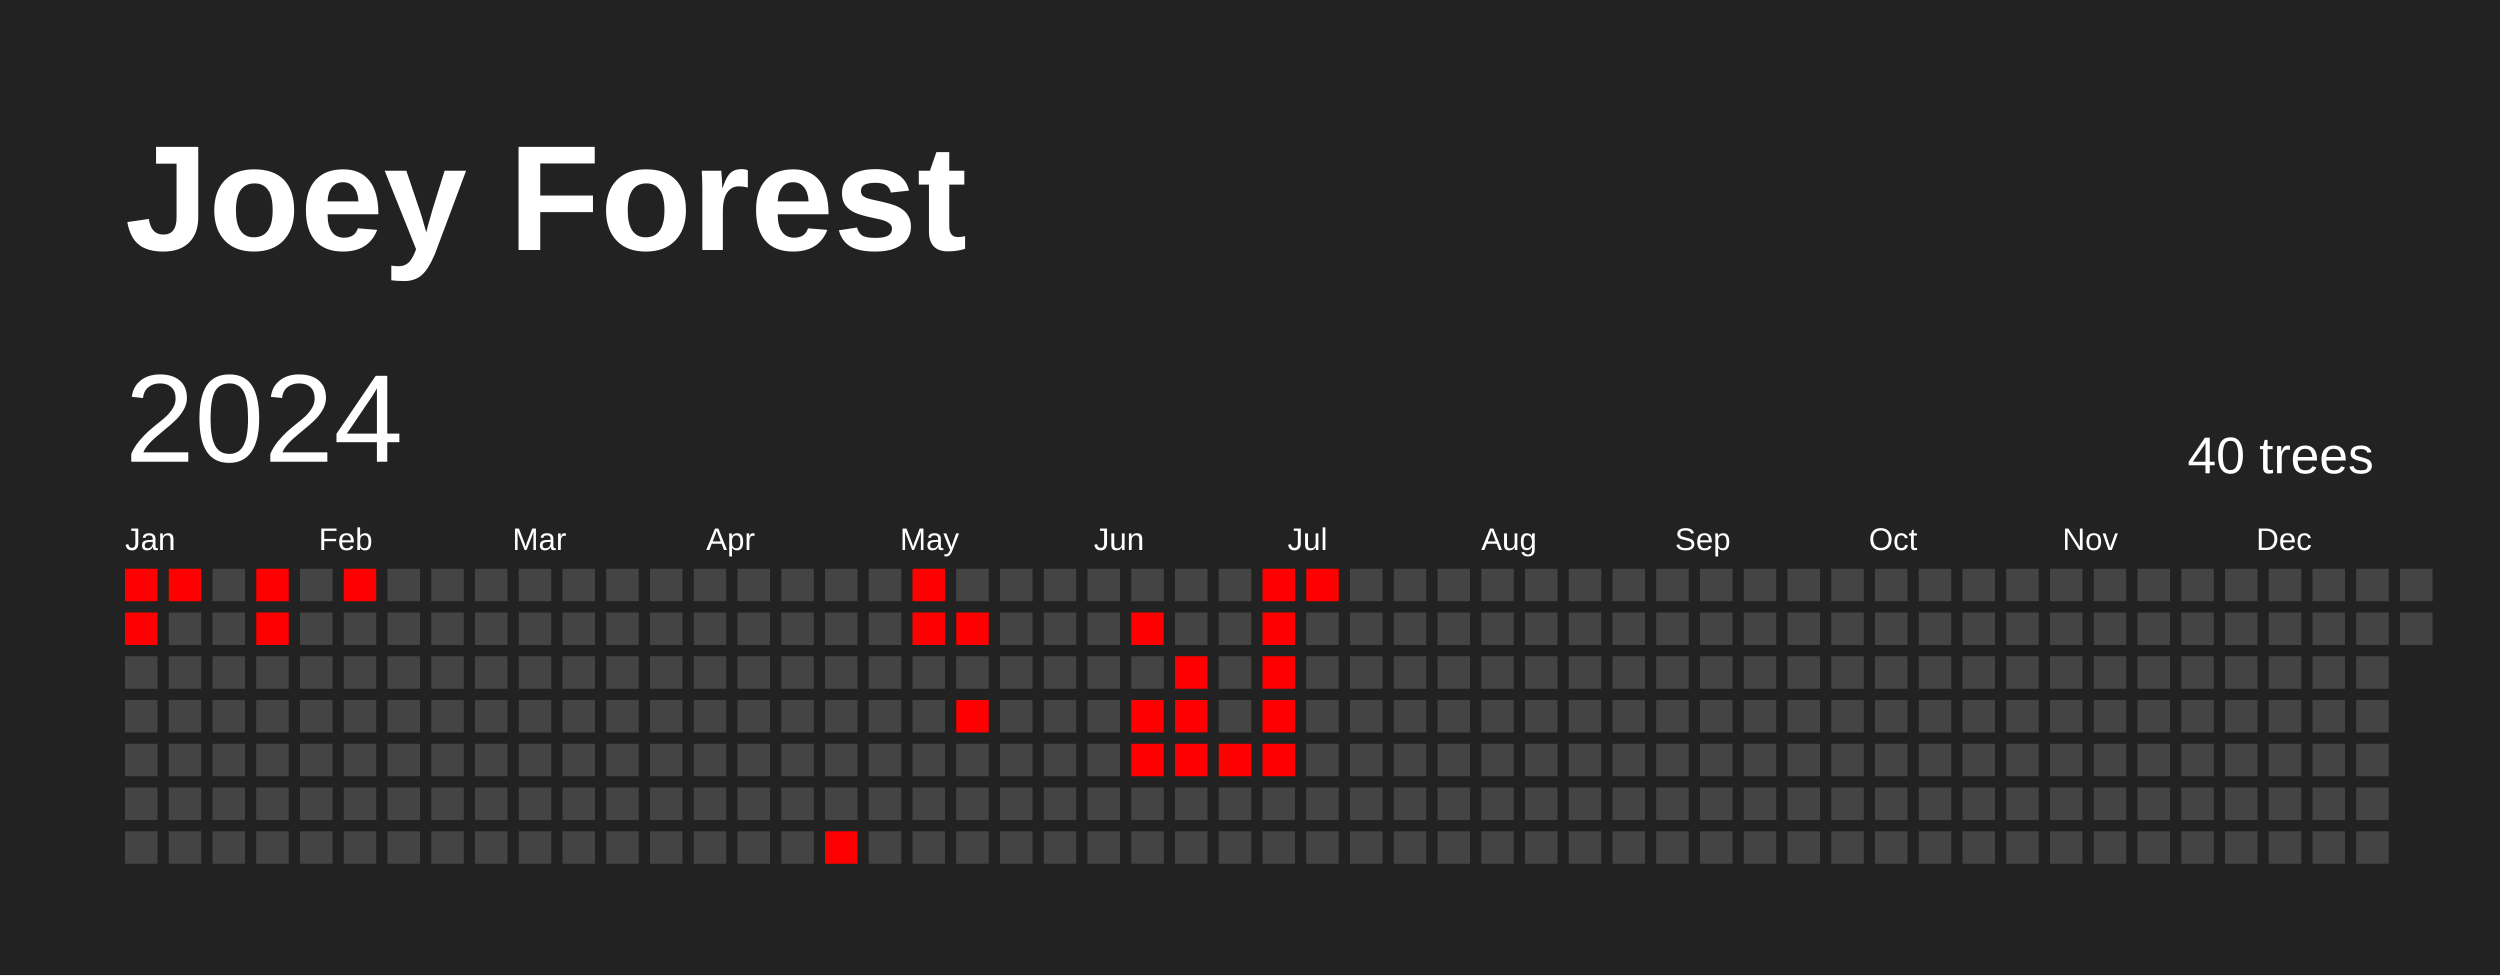
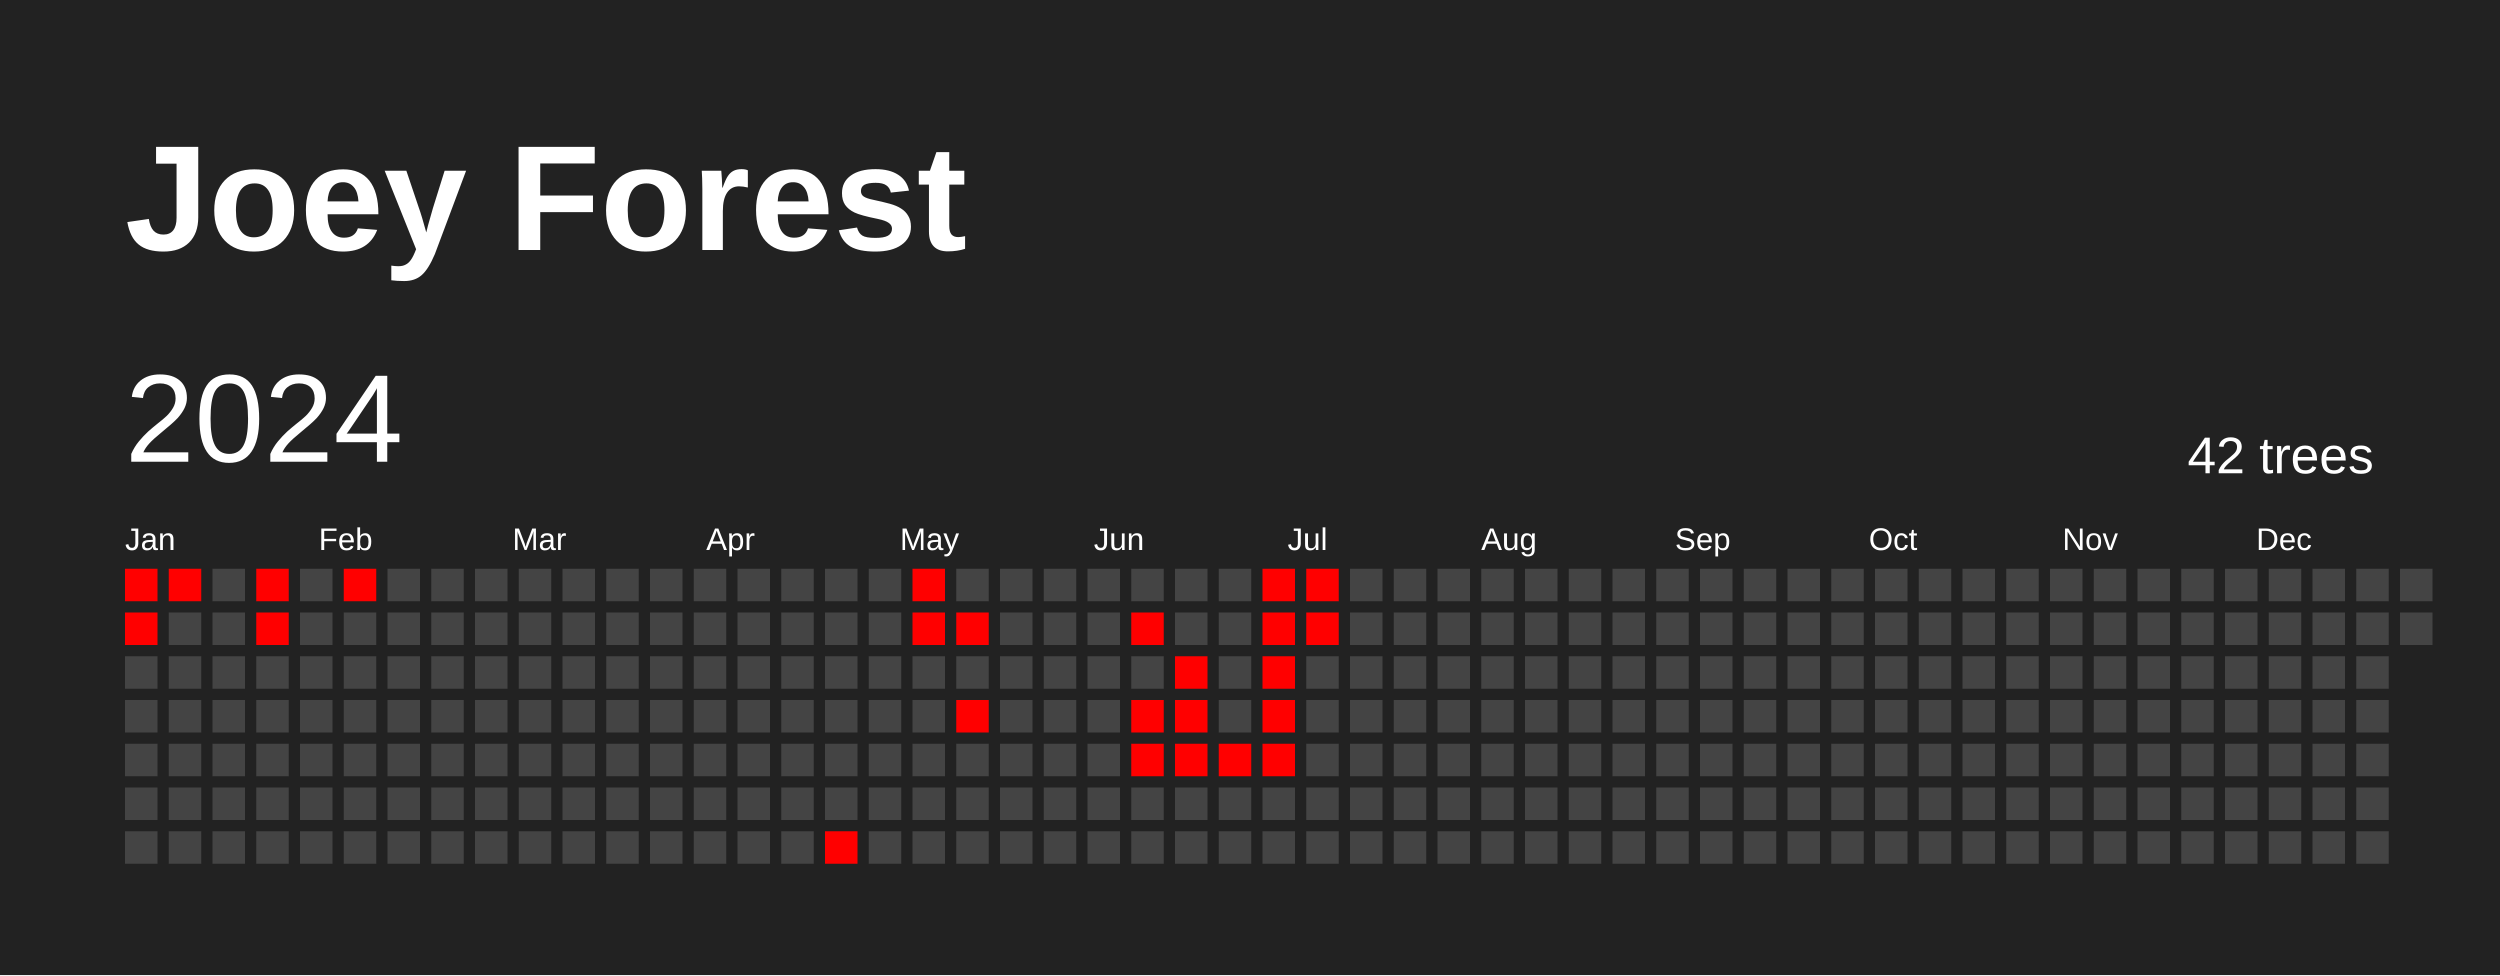
<svg xmlns="http://www.w3.org/2000/svg" baseProfile="full" height="78mm" version="1.1" viewBox="0,0,200,78" width="200mm">
  <defs />
  <rect fill="#222222" height="78" width="200" x="0" y="0" />
  <text fill="#FFFFFF" style="font-size:12px; font-family:Arial; font-weight:bold;" x="10" y="20">Joey Forest</text>
  <text dominant-baseline="hanging" fill="#FFFFFF" style="font-size:10.0px; font-family:Arial;" x="10" y="30">2024</text>
-   <text dominant-baseline="hanging" fill="#FFFFFF" style="font-size:4.125px; font-family:Arial;" x="175" y="35">40 trees</text>
+   <text dominant-baseline="hanging" fill="#FFFFFF" style="font-size:4.125px; font-family:Arial;" x="175" y="35">42 trees</text>
  <text fill="#FFFFFF" style="font-size:2.5px; font-family:Arial" x="10.0" y="44">Jan</text>
  <text fill="#FFFFFF" style="font-size:2.5px; font-family:Arial" x="25.5" y="44">Feb</text>
  <text fill="#FFFFFF" style="font-size:2.5px; font-family:Arial" x="41.0" y="44">Mar</text>
  <text fill="#FFFFFF" style="font-size:2.5px; font-family:Arial" x="56.5" y="44">Apr</text>
  <text fill="#FFFFFF" style="font-size:2.5px; font-family:Arial" x="72.0" y="44">May</text>
  <text fill="#FFFFFF" style="font-size:2.5px; font-family:Arial" x="87.5" y="44">Jun</text>
  <text fill="#FFFFFF" style="font-size:2.5px; font-family:Arial" x="103.0" y="44">Jul</text>
  <text fill="#FFFFFF" style="font-size:2.5px; font-family:Arial" x="118.5" y="44">Aug</text>
  <text fill="#FFFFFF" style="font-size:2.5px; font-family:Arial" x="134.0" y="44">Sep</text>
  <text fill="#FFFFFF" style="font-size:2.5px; font-family:Arial" x="149.5" y="44">Oct</text>
  <text fill="#FFFFFF" style="font-size:2.5px; font-family:Arial" x="165.0" y="44">Nov</text>
  <text fill="#FFFFFF" style="font-size:2.5px; font-family:Arial" x="180.5" y="44">Dec</text>
  <rect fill="red" height="2.6" width="2.6" x="10.0" y="45.5" />
  <rect fill="red" height="2.6" width="2.6" x="10.0" y="49.0" />
  <rect fill="#444444" height="2.6" width="2.6" x="10.0" y="52.5" />
  <rect fill="#444444" height="2.6" width="2.6" x="10.0" y="56.0" />
  <rect fill="#444444" height="2.6" width="2.6" x="10.0" y="59.5" />
  <rect fill="#444444" height="2.6" width="2.6" x="10.0" y="63.0" />
  <rect fill="#444444" height="2.6" width="2.6" x="10.0" y="66.5" />
  <rect fill="red" height="2.6" width="2.6" x="13.5" y="45.5" />
  <rect fill="#444444" height="2.6" width="2.6" x="13.5" y="49.0" />
  <rect fill="#444444" height="2.6" width="2.6" x="13.5" y="52.5" />
  <rect fill="#444444" height="2.6" width="2.6" x="13.5" y="56.0" />
  <rect fill="#444444" height="2.6" width="2.6" x="13.5" y="59.5" />
  <rect fill="#444444" height="2.6" width="2.6" x="13.5" y="63.0" />
  <rect fill="#444444" height="2.6" width="2.6" x="13.5" y="66.5" />
  <rect fill="#444444" height="2.6" width="2.6" x="17.0" y="45.5" />
  <rect fill="#444444" height="2.6" width="2.6" x="17.0" y="49.0" />
  <rect fill="#444444" height="2.6" width="2.6" x="17.0" y="52.5" />
  <rect fill="#444444" height="2.6" width="2.6" x="17.0" y="56.0" />
  <rect fill="#444444" height="2.6" width="2.6" x="17.0" y="59.5" />
  <rect fill="#444444" height="2.6" width="2.6" x="17.0" y="63.0" />
  <rect fill="#444444" height="2.6" width="2.6" x="17.0" y="66.5" />
  <rect fill="red" height="2.6" width="2.6" x="20.5" y="45.5" />
  <rect fill="red" height="2.6" width="2.6" x="20.5" y="49.0" />
  <rect fill="#444444" height="2.6" width="2.6" x="20.5" y="52.5" />
  <rect fill="#444444" height="2.6" width="2.6" x="20.5" y="56.0" />
  <rect fill="#444444" height="2.6" width="2.6" x="20.5" y="59.5" />
  <rect fill="#444444" height="2.6" width="2.6" x="20.5" y="63.0" />
  <rect fill="#444444" height="2.6" width="2.6" x="20.5" y="66.5" />
  <rect fill="#444444" height="2.6" width="2.6" x="24.0" y="45.5" />
  <rect fill="#444444" height="2.6" width="2.6" x="24.0" y="49.0" />
  <rect fill="#444444" height="2.6" width="2.6" x="24.0" y="52.5" />
  <rect fill="#444444" height="2.6" width="2.6" x="24.0" y="56.0" />
  <rect fill="#444444" height="2.6" width="2.6" x="24.0" y="59.5" />
  <rect fill="#444444" height="2.6" width="2.6" x="24.0" y="63.0" />
  <rect fill="#444444" height="2.6" width="2.6" x="24.0" y="66.5" />
  <rect fill="red" height="2.6" width="2.6" x="27.5" y="45.5" />
  <rect fill="#444444" height="2.6" width="2.6" x="27.5" y="49.0" />
  <rect fill="#444444" height="2.6" width="2.6" x="27.5" y="52.5" />
  <rect fill="#444444" height="2.6" width="2.6" x="27.5" y="56.0" />
  <rect fill="#444444" height="2.6" width="2.6" x="27.5" y="59.5" />
  <rect fill="#444444" height="2.6" width="2.6" x="27.5" y="63.0" />
  <rect fill="#444444" height="2.6" width="2.6" x="27.5" y="66.5" />
  <rect fill="#444444" height="2.6" width="2.6" x="31.0" y="45.5" />
  <rect fill="#444444" height="2.6" width="2.6" x="31.0" y="49.0" />
  <rect fill="#444444" height="2.6" width="2.6" x="31.0" y="52.5" />
  <rect fill="#444444" height="2.6" width="2.6" x="31.0" y="56.0" />
  <rect fill="#444444" height="2.6" width="2.6" x="31.0" y="59.5" />
  <rect fill="#444444" height="2.6" width="2.6" x="31.0" y="63.0" />
  <rect fill="#444444" height="2.6" width="2.6" x="31.0" y="66.5" />
  <rect fill="#444444" height="2.6" width="2.6" x="34.5" y="45.5" />
  <rect fill="#444444" height="2.6" width="2.6" x="34.5" y="49.0" />
  <rect fill="#444444" height="2.6" width="2.6" x="34.5" y="52.5" />
  <rect fill="#444444" height="2.6" width="2.6" x="34.5" y="56.0" />
  <rect fill="#444444" height="2.6" width="2.6" x="34.5" y="59.5" />
  <rect fill="#444444" height="2.6" width="2.6" x="34.5" y="63.0" />
  <rect fill="#444444" height="2.6" width="2.6" x="34.5" y="66.5" />
  <rect fill="#444444" height="2.6" width="2.6" x="38.0" y="45.5" />
  <rect fill="#444444" height="2.6" width="2.6" x="38.0" y="49.0" />
  <rect fill="#444444" height="2.6" width="2.6" x="38.0" y="52.5" />
  <rect fill="#444444" height="2.6" width="2.6" x="38.0" y="56.0" />
  <rect fill="#444444" height="2.6" width="2.6" x="38.0" y="59.5" />
  <rect fill="#444444" height="2.6" width="2.6" x="38.0" y="63.0" />
  <rect fill="#444444" height="2.6" width="2.6" x="38.0" y="66.5" />
  <rect fill="#444444" height="2.6" width="2.6" x="41.5" y="45.5" />
  <rect fill="#444444" height="2.6" width="2.6" x="41.5" y="49.0" />
  <rect fill="#444444" height="2.6" width="2.6" x="41.5" y="52.5" />
  <rect fill="#444444" height="2.6" width="2.6" x="41.5" y="56.0" />
  <rect fill="#444444" height="2.6" width="2.6" x="41.5" y="59.5" />
  <rect fill="#444444" height="2.6" width="2.6" x="41.5" y="63.0" />
  <rect fill="#444444" height="2.6" width="2.6" x="41.5" y="66.5" />
  <rect fill="#444444" height="2.6" width="2.6" x="45.0" y="45.5" />
  <rect fill="#444444" height="2.6" width="2.6" x="45.0" y="49.0" />
  <rect fill="#444444" height="2.6" width="2.6" x="45.0" y="52.5" />
  <rect fill="#444444" height="2.6" width="2.6" x="45.0" y="56.0" />
  <rect fill="#444444" height="2.6" width="2.6" x="45.0" y="59.5" />
  <rect fill="#444444" height="2.6" width="2.6" x="45.0" y="63.0" />
  <rect fill="#444444" height="2.6" width="2.6" x="45.0" y="66.5" />
  <rect fill="#444444" height="2.6" width="2.6" x="48.5" y="45.5" />
  <rect fill="#444444" height="2.6" width="2.6" x="48.5" y="49.0" />
  <rect fill="#444444" height="2.6" width="2.6" x="48.5" y="52.5" />
  <rect fill="#444444" height="2.6" width="2.6" x="48.5" y="56.0" />
  <rect fill="#444444" height="2.6" width="2.6" x="48.5" y="59.5" />
  <rect fill="#444444" height="2.6" width="2.6" x="48.5" y="63.0" />
  <rect fill="#444444" height="2.6" width="2.6" x="48.5" y="66.5" />
  <rect fill="#444444" height="2.6" width="2.6" x="52.0" y="45.5" />
  <rect fill="#444444" height="2.6" width="2.6" x="52.0" y="49.0" />
  <rect fill="#444444" height="2.6" width="2.6" x="52.0" y="52.5" />
  <rect fill="#444444" height="2.6" width="2.6" x="52.0" y="56.0" />
  <rect fill="#444444" height="2.6" width="2.6" x="52.0" y="59.5" />
  <rect fill="#444444" height="2.6" width="2.6" x="52.0" y="63.0" />
  <rect fill="#444444" height="2.6" width="2.6" x="52.0" y="66.5" />
  <rect fill="#444444" height="2.6" width="2.6" x="55.5" y="45.5" />
  <rect fill="#444444" height="2.6" width="2.6" x="55.5" y="49.0" />
  <rect fill="#444444" height="2.6" width="2.6" x="55.5" y="52.5" />
  <rect fill="#444444" height="2.6" width="2.6" x="55.5" y="56.0" />
  <rect fill="#444444" height="2.6" width="2.6" x="55.5" y="59.5" />
  <rect fill="#444444" height="2.6" width="2.6" x="55.5" y="63.0" />
  <rect fill="#444444" height="2.6" width="2.6" x="55.5" y="66.5" />
  <rect fill="#444444" height="2.6" width="2.6" x="59.0" y="45.5" />
  <rect fill="#444444" height="2.6" width="2.6" x="59.0" y="49.0" />
  <rect fill="#444444" height="2.6" width="2.6" x="59.0" y="52.5" />
  <rect fill="#444444" height="2.6" width="2.6" x="59.0" y="56.0" />
  <rect fill="#444444" height="2.6" width="2.6" x="59.0" y="59.5" />
  <rect fill="#444444" height="2.6" width="2.6" x="59.0" y="63.0" />
  <rect fill="#444444" height="2.6" width="2.6" x="59.0" y="66.5" />
  <rect fill="#444444" height="2.6" width="2.6" x="62.5" y="45.5" />
  <rect fill="#444444" height="2.6" width="2.6" x="62.5" y="49.0" />
  <rect fill="#444444" height="2.6" width="2.6" x="62.5" y="52.5" />
  <rect fill="#444444" height="2.6" width="2.6" x="62.5" y="56.0" />
  <rect fill="#444444" height="2.6" width="2.6" x="62.5" y="59.5" />
  <rect fill="#444444" height="2.6" width="2.6" x="62.5" y="63.0" />
  <rect fill="#444444" height="2.6" width="2.6" x="62.5" y="66.5" />
  <rect fill="#444444" height="2.6" width="2.6" x="66.0" y="45.5" />
  <rect fill="#444444" height="2.6" width="2.6" x="66.0" y="49.0" />
  <rect fill="#444444" height="2.6" width="2.6" x="66.0" y="52.5" />
  <rect fill="#444444" height="2.6" width="2.6" x="66.0" y="56.0" />
  <rect fill="#444444" height="2.6" width="2.6" x="66.0" y="59.5" />
  <rect fill="#444444" height="2.6" width="2.6" x="66.0" y="63.0" />
  <rect fill="red" height="2.6" width="2.6" x="66.0" y="66.5" />
  <rect fill="#444444" height="2.6" width="2.6" x="69.5" y="45.5" />
  <rect fill="#444444" height="2.6" width="2.6" x="69.5" y="49.0" />
  <rect fill="#444444" height="2.6" width="2.6" x="69.5" y="52.5" />
  <rect fill="#444444" height="2.6" width="2.6" x="69.5" y="56.0" />
  <rect fill="#444444" height="2.6" width="2.6" x="69.5" y="59.5" />
  <rect fill="#444444" height="2.6" width="2.6" x="69.5" y="63.0" />
  <rect fill="#444444" height="2.6" width="2.6" x="69.5" y="66.5" />
  <rect fill="red" height="2.6" width="2.6" x="73.0" y="45.5" />
  <rect fill="red" height="2.6" width="2.6" x="73.0" y="49.0" />
  <rect fill="#444444" height="2.6" width="2.6" x="73.0" y="52.5" />
  <rect fill="#444444" height="2.6" width="2.6" x="73.0" y="56.0" />
  <rect fill="#444444" height="2.6" width="2.6" x="73.0" y="59.5" />
  <rect fill="#444444" height="2.6" width="2.6" x="73.0" y="63.0" />
  <rect fill="#444444" height="2.6" width="2.6" x="73.0" y="66.5" />
  <rect fill="#444444" height="2.6" width="2.6" x="76.5" y="45.5" />
  <rect fill="red" height="2.6" width="2.6" x="76.5" y="49.0" />
  <rect fill="#444444" height="2.6" width="2.6" x="76.5" y="52.5" />
  <rect fill="red" height="2.6" width="2.6" x="76.5" y="56.0" />
  <rect fill="#444444" height="2.6" width="2.6" x="76.5" y="59.5" />
  <rect fill="#444444" height="2.6" width="2.6" x="76.5" y="63.0" />
  <rect fill="#444444" height="2.6" width="2.6" x="76.5" y="66.5" />
  <rect fill="#444444" height="2.6" width="2.6" x="80.0" y="45.5" />
  <rect fill="#444444" height="2.6" width="2.6" x="80.0" y="49.0" />
  <rect fill="#444444" height="2.6" width="2.6" x="80.0" y="52.5" />
  <rect fill="#444444" height="2.6" width="2.6" x="80.0" y="56.0" />
  <rect fill="#444444" height="2.6" width="2.6" x="80.0" y="59.5" />
  <rect fill="#444444" height="2.6" width="2.6" x="80.0" y="63.0" />
  <rect fill="#444444" height="2.6" width="2.6" x="80.0" y="66.5" />
  <rect fill="#444444" height="2.6" width="2.6" x="83.5" y="45.5" />
  <rect fill="#444444" height="2.6" width="2.6" x="83.5" y="49.0" />
  <rect fill="#444444" height="2.6" width="2.6" x="83.5" y="52.5" />
  <rect fill="#444444" height="2.6" width="2.6" x="83.5" y="56.0" />
  <rect fill="#444444" height="2.6" width="2.6" x="83.5" y="59.5" />
  <rect fill="#444444" height="2.6" width="2.6" x="83.5" y="63.0" />
  <rect fill="#444444" height="2.6" width="2.6" x="83.5" y="66.5" />
  <rect fill="#444444" height="2.6" width="2.6" x="87.0" y="45.5" />
  <rect fill="#444444" height="2.6" width="2.6" x="87.0" y="49.0" />
  <rect fill="#444444" height="2.6" width="2.6" x="87.0" y="52.5" />
  <rect fill="#444444" height="2.6" width="2.6" x="87.0" y="56.0" />
  <rect fill="#444444" height="2.6" width="2.6" x="87.0" y="59.5" />
  <rect fill="#444444" height="2.6" width="2.6" x="87.0" y="63.0" />
  <rect fill="#444444" height="2.6" width="2.6" x="87.0" y="66.5" />
  <rect fill="#444444" height="2.6" width="2.6" x="90.5" y="45.5" />
  <rect fill="red" height="2.6" width="2.6" x="90.5" y="49.0" />
  <rect fill="#444444" height="2.6" width="2.6" x="90.5" y="52.5" />
  <rect fill="red" height="2.6" width="2.6" x="90.5" y="56.0" />
  <rect fill="red" height="2.6" width="2.6" x="90.5" y="59.5" />
  <rect fill="#444444" height="2.6" width="2.6" x="90.5" y="63.0" />
  <rect fill="#444444" height="2.6" width="2.6" x="90.5" y="66.5" />
  <rect fill="#444444" height="2.6" width="2.6" x="94.0" y="45.5" />
  <rect fill="#444444" height="2.6" width="2.6" x="94.0" y="49.0" />
  <rect fill="red" height="2.6" width="2.6" x="94.0" y="52.5" />
  <rect fill="red" height="2.6" width="2.6" x="94.0" y="56.0" />
  <rect fill="red" height="2.6" width="2.6" x="94.0" y="59.5" />
  <rect fill="#444444" height="2.6" width="2.6" x="94.0" y="63.0" />
  <rect fill="#444444" height="2.6" width="2.6" x="94.0" y="66.5" />
  <rect fill="#444444" height="2.6" width="2.6" x="97.5" y="45.5" />
  <rect fill="#444444" height="2.6" width="2.6" x="97.5" y="49.0" />
  <rect fill="#444444" height="2.6" width="2.6" x="97.5" y="52.5" />
  <rect fill="#444444" height="2.6" width="2.6" x="97.5" y="56.0" />
  <rect fill="red" height="2.6" width="2.6" x="97.5" y="59.5" />
  <rect fill="#444444" height="2.6" width="2.6" x="97.5" y="63.0" />
  <rect fill="#444444" height="2.6" width="2.6" x="97.5" y="66.5" />
  <rect fill="red" height="2.6" width="2.6" x="101.0" y="45.5" />
  <rect fill="red" height="2.6" width="2.6" x="101.0" y="49.0" />
  <rect fill="red" height="2.6" width="2.6" x="101.0" y="52.5" />
  <rect fill="red" height="2.6" width="2.6" x="101.0" y="56.0" />
  <rect fill="red" height="2.6" width="2.6" x="101.0" y="59.5" />
  <rect fill="#444444" height="2.6" width="2.6" x="101.0" y="63.0" />
  <rect fill="#444444" height="2.6" width="2.6" x="101.0" y="66.5" />
  <rect fill="red" height="2.6" width="2.6" x="104.5" y="45.5" />
-   <rect fill="#444444" height="2.6" width="2.6" x="104.5" y="49.0" />
+   <rect fill="red" height="2.6" width="2.6" x="104.5" y="49.0" />
  <rect fill="#444444" height="2.6" width="2.6" x="104.5" y="52.5" />
  <rect fill="#444444" height="2.6" width="2.6" x="104.5" y="56.0" />
  <rect fill="#444444" height="2.6" width="2.6" x="104.5" y="59.5" />
  <rect fill="#444444" height="2.6" width="2.6" x="104.5" y="63.0" />
  <rect fill="#444444" height="2.6" width="2.6" x="104.5" y="66.5" />
  <rect fill="#444444" height="2.6" width="2.6" x="108.0" y="45.5" />
  <rect fill="#444444" height="2.6" width="2.6" x="108.0" y="49.0" />
  <rect fill="#444444" height="2.6" width="2.6" x="108.0" y="52.5" />
  <rect fill="#444444" height="2.6" width="2.6" x="108.0" y="56.0" />
  <rect fill="#444444" height="2.6" width="2.6" x="108.0" y="59.5" />
  <rect fill="#444444" height="2.6" width="2.6" x="108.0" y="63.0" />
  <rect fill="#444444" height="2.6" width="2.6" x="108.0" y="66.5" />
  <rect fill="#444444" height="2.6" width="2.6" x="111.5" y="45.5" />
  <rect fill="#444444" height="2.6" width="2.6" x="111.5" y="49.0" />
  <rect fill="#444444" height="2.6" width="2.6" x="111.5" y="52.5" />
  <rect fill="#444444" height="2.6" width="2.6" x="111.5" y="56.0" />
  <rect fill="#444444" height="2.6" width="2.6" x="111.5" y="59.5" />
  <rect fill="#444444" height="2.6" width="2.6" x="111.5" y="63.0" />
  <rect fill="#444444" height="2.6" width="2.6" x="111.5" y="66.5" />
  <rect fill="#444444" height="2.6" width="2.6" x="115.0" y="45.5" />
  <rect fill="#444444" height="2.6" width="2.6" x="115.0" y="49.0" />
  <rect fill="#444444" height="2.6" width="2.6" x="115.0" y="52.5" />
  <rect fill="#444444" height="2.6" width="2.6" x="115.0" y="56.0" />
  <rect fill="#444444" height="2.6" width="2.6" x="115.0" y="59.5" />
  <rect fill="#444444" height="2.6" width="2.6" x="115.0" y="63.0" />
  <rect fill="#444444" height="2.6" width="2.6" x="115.0" y="66.5" />
  <rect fill="#444444" height="2.6" width="2.6" x="118.5" y="45.5" />
  <rect fill="#444444" height="2.6" width="2.6" x="118.5" y="49.0" />
  <rect fill="#444444" height="2.6" width="2.6" x="118.5" y="52.5" />
  <rect fill="#444444" height="2.6" width="2.6" x="118.5" y="56.0" />
  <rect fill="#444444" height="2.6" width="2.6" x="118.5" y="59.5" />
  <rect fill="#444444" height="2.6" width="2.6" x="118.5" y="63.0" />
  <rect fill="#444444" height="2.6" width="2.6" x="118.5" y="66.5" />
  <rect fill="#444444" height="2.6" width="2.6" x="122.0" y="45.5" />
  <rect fill="#444444" height="2.6" width="2.6" x="122.0" y="49.0" />
  <rect fill="#444444" height="2.6" width="2.6" x="122.0" y="52.5" />
  <rect fill="#444444" height="2.6" width="2.6" x="122.0" y="56.0" />
  <rect fill="#444444" height="2.6" width="2.6" x="122.0" y="59.5" />
  <rect fill="#444444" height="2.6" width="2.6" x="122.0" y="63.0" />
  <rect fill="#444444" height="2.6" width="2.6" x="122.0" y="66.5" />
  <rect fill="#444444" height="2.6" width="2.6" x="125.5" y="45.5" />
  <rect fill="#444444" height="2.6" width="2.6" x="125.5" y="49.0" />
  <rect fill="#444444" height="2.6" width="2.6" x="125.5" y="52.5" />
  <rect fill="#444444" height="2.6" width="2.6" x="125.5" y="56.0" />
  <rect fill="#444444" height="2.6" width="2.6" x="125.5" y="59.5" />
  <rect fill="#444444" height="2.6" width="2.6" x="125.5" y="63.0" />
  <rect fill="#444444" height="2.6" width="2.6" x="125.5" y="66.5" />
  <rect fill="#444444" height="2.6" width="2.6" x="129.0" y="45.5" />
  <rect fill="#444444" height="2.6" width="2.6" x="129.0" y="49.0" />
  <rect fill="#444444" height="2.6" width="2.6" x="129.0" y="52.5" />
  <rect fill="#444444" height="2.6" width="2.6" x="129.0" y="56.0" />
  <rect fill="#444444" height="2.6" width="2.6" x="129.0" y="59.5" />
  <rect fill="#444444" height="2.6" width="2.6" x="129.0" y="63.0" />
  <rect fill="#444444" height="2.6" width="2.6" x="129.0" y="66.5" />
  <rect fill="#444444" height="2.6" width="2.6" x="132.5" y="45.5" />
  <rect fill="#444444" height="2.6" width="2.6" x="132.5" y="49.0" />
  <rect fill="#444444" height="2.6" width="2.6" x="132.5" y="52.5" />
  <rect fill="#444444" height="2.6" width="2.6" x="132.5" y="56.0" />
  <rect fill="#444444" height="2.6" width="2.6" x="132.5" y="59.5" />
  <rect fill="#444444" height="2.6" width="2.6" x="132.5" y="63.0" />
  <rect fill="#444444" height="2.6" width="2.6" x="132.5" y="66.5" />
  <rect fill="#444444" height="2.6" width="2.6" x="136.0" y="45.5" />
  <rect fill="#444444" height="2.6" width="2.6" x="136.0" y="49.0" />
  <rect fill="#444444" height="2.6" width="2.6" x="136.0" y="52.5" />
  <rect fill="#444444" height="2.6" width="2.6" x="136.0" y="56.0" />
  <rect fill="#444444" height="2.6" width="2.6" x="136.0" y="59.5" />
  <rect fill="#444444" height="2.6" width="2.6" x="136.0" y="63.0" />
  <rect fill="#444444" height="2.6" width="2.6" x="136.0" y="66.5" />
  <rect fill="#444444" height="2.6" width="2.6" x="139.5" y="45.5" />
  <rect fill="#444444" height="2.6" width="2.6" x="139.5" y="49.0" />
  <rect fill="#444444" height="2.6" width="2.6" x="139.5" y="52.5" />
  <rect fill="#444444" height="2.6" width="2.6" x="139.5" y="56.0" />
  <rect fill="#444444" height="2.6" width="2.6" x="139.5" y="59.5" />
  <rect fill="#444444" height="2.6" width="2.6" x="139.5" y="63.0" />
  <rect fill="#444444" height="2.6" width="2.6" x="139.5" y="66.5" />
  <rect fill="#444444" height="2.6" width="2.6" x="143.0" y="45.5" />
  <rect fill="#444444" height="2.6" width="2.6" x="143.0" y="49.0" />
  <rect fill="#444444" height="2.6" width="2.6" x="143.0" y="52.5" />
  <rect fill="#444444" height="2.6" width="2.6" x="143.0" y="56.0" />
  <rect fill="#444444" height="2.6" width="2.6" x="143.0" y="59.5" />
  <rect fill="#444444" height="2.6" width="2.6" x="143.0" y="63.0" />
  <rect fill="#444444" height="2.6" width="2.6" x="143.0" y="66.5" />
  <rect fill="#444444" height="2.6" width="2.6" x="146.5" y="45.5" />
  <rect fill="#444444" height="2.6" width="2.6" x="146.5" y="49.0" />
  <rect fill="#444444" height="2.6" width="2.6" x="146.5" y="52.5" />
  <rect fill="#444444" height="2.6" width="2.6" x="146.5" y="56.0" />
  <rect fill="#444444" height="2.6" width="2.6" x="146.5" y="59.5" />
  <rect fill="#444444" height="2.6" width="2.6" x="146.5" y="63.0" />
  <rect fill="#444444" height="2.6" width="2.6" x="146.5" y="66.5" />
  <rect fill="#444444" height="2.6" width="2.6" x="150.0" y="45.5" />
  <rect fill="#444444" height="2.6" width="2.6" x="150.0" y="49.0" />
  <rect fill="#444444" height="2.6" width="2.6" x="150.0" y="52.5" />
  <rect fill="#444444" height="2.6" width="2.6" x="150.0" y="56.0" />
  <rect fill="#444444" height="2.6" width="2.6" x="150.0" y="59.5" />
  <rect fill="#444444" height="2.6" width="2.6" x="150.0" y="63.0" />
  <rect fill="#444444" height="2.6" width="2.6" x="150.0" y="66.5" />
  <rect fill="#444444" height="2.6" width="2.6" x="153.5" y="45.5" />
  <rect fill="#444444" height="2.6" width="2.6" x="153.5" y="49.0" />
  <rect fill="#444444" height="2.6" width="2.6" x="153.5" y="52.5" />
  <rect fill="#444444" height="2.6" width="2.6" x="153.5" y="56.0" />
  <rect fill="#444444" height="2.6" width="2.6" x="153.5" y="59.5" />
  <rect fill="#444444" height="2.6" width="2.6" x="153.5" y="63.0" />
  <rect fill="#444444" height="2.6" width="2.6" x="153.5" y="66.5" />
  <rect fill="#444444" height="2.6" width="2.6" x="157.0" y="45.5" />
  <rect fill="#444444" height="2.6" width="2.6" x="157.0" y="49.0" />
  <rect fill="#444444" height="2.6" width="2.6" x="157.0" y="52.5" />
  <rect fill="#444444" height="2.6" width="2.6" x="157.0" y="56.0" />
  <rect fill="#444444" height="2.6" width="2.6" x="157.0" y="59.5" />
  <rect fill="#444444" height="2.6" width="2.6" x="157.0" y="63.0" />
  <rect fill="#444444" height="2.6" width="2.6" x="157.0" y="66.5" />
  <rect fill="#444444" height="2.6" width="2.6" x="160.5" y="45.5" />
  <rect fill="#444444" height="2.6" width="2.6" x="160.5" y="49.0" />
  <rect fill="#444444" height="2.6" width="2.6" x="160.5" y="52.5" />
  <rect fill="#444444" height="2.6" width="2.6" x="160.5" y="56.0" />
  <rect fill="#444444" height="2.6" width="2.6" x="160.5" y="59.5" />
  <rect fill="#444444" height="2.6" width="2.6" x="160.5" y="63.0" />
  <rect fill="#444444" height="2.6" width="2.6" x="160.5" y="66.5" />
  <rect fill="#444444" height="2.6" width="2.6" x="164.0" y="45.5" />
  <rect fill="#444444" height="2.6" width="2.6" x="164.0" y="49.0" />
  <rect fill="#444444" height="2.6" width="2.6" x="164.0" y="52.5" />
  <rect fill="#444444" height="2.6" width="2.6" x="164.0" y="56.0" />
  <rect fill="#444444" height="2.6" width="2.6" x="164.0" y="59.5" />
  <rect fill="#444444" height="2.6" width="2.6" x="164.0" y="63.0" />
  <rect fill="#444444" height="2.6" width="2.6" x="164.0" y="66.5" />
  <rect fill="#444444" height="2.6" width="2.6" x="167.5" y="45.5" />
  <rect fill="#444444" height="2.6" width="2.6" x="167.5" y="49.0" />
  <rect fill="#444444" height="2.6" width="2.6" x="167.5" y="52.5" />
  <rect fill="#444444" height="2.6" width="2.6" x="167.5" y="56.0" />
  <rect fill="#444444" height="2.6" width="2.6" x="167.5" y="59.5" />
  <rect fill="#444444" height="2.6" width="2.6" x="167.5" y="63.0" />
  <rect fill="#444444" height="2.6" width="2.6" x="167.5" y="66.5" />
  <rect fill="#444444" height="2.6" width="2.6" x="171.0" y="45.5" />
  <rect fill="#444444" height="2.6" width="2.6" x="171.0" y="49.0" />
  <rect fill="#444444" height="2.6" width="2.6" x="171.0" y="52.5" />
  <rect fill="#444444" height="2.6" width="2.6" x="171.0" y="56.0" />
  <rect fill="#444444" height="2.6" width="2.6" x="171.0" y="59.5" />
  <rect fill="#444444" height="2.6" width="2.6" x="171.0" y="63.0" />
  <rect fill="#444444" height="2.6" width="2.6" x="171.0" y="66.5" />
  <rect fill="#444444" height="2.6" width="2.6" x="174.5" y="45.5" />
  <rect fill="#444444" height="2.6" width="2.6" x="174.5" y="49.0" />
  <rect fill="#444444" height="2.6" width="2.6" x="174.5" y="52.5" />
  <rect fill="#444444" height="2.6" width="2.6" x="174.5" y="56.0" />
  <rect fill="#444444" height="2.6" width="2.6" x="174.5" y="59.5" />
  <rect fill="#444444" height="2.6" width="2.6" x="174.5" y="63.0" />
  <rect fill="#444444" height="2.6" width="2.6" x="174.5" y="66.5" />
  <rect fill="#444444" height="2.6" width="2.6" x="178.0" y="45.5" />
  <rect fill="#444444" height="2.6" width="2.6" x="178.0" y="49.0" />
  <rect fill="#444444" height="2.6" width="2.6" x="178.0" y="52.5" />
  <rect fill="#444444" height="2.6" width="2.6" x="178.0" y="56.0" />
  <rect fill="#444444" height="2.6" width="2.6" x="178.0" y="59.5" />
  <rect fill="#444444" height="2.6" width="2.6" x="178.0" y="63.0" />
  <rect fill="#444444" height="2.6" width="2.6" x="178.0" y="66.5" />
  <rect fill="#444444" height="2.6" width="2.6" x="181.5" y="45.5" />
  <rect fill="#444444" height="2.6" width="2.6" x="181.5" y="49.0" />
  <rect fill="#444444" height="2.6" width="2.6" x="181.5" y="52.5" />
  <rect fill="#444444" height="2.6" width="2.6" x="181.5" y="56.0" />
  <rect fill="#444444" height="2.6" width="2.6" x="181.5" y="59.5" />
  <rect fill="#444444" height="2.6" width="2.6" x="181.5" y="63.0" />
  <rect fill="#444444" height="2.6" width="2.6" x="181.5" y="66.5" />
  <rect fill="#444444" height="2.6" width="2.6" x="185.0" y="45.5" />
  <rect fill="#444444" height="2.6" width="2.6" x="185.0" y="49.0" />
  <rect fill="#444444" height="2.6" width="2.6" x="185.0" y="52.5" />
  <rect fill="#444444" height="2.6" width="2.6" x="185.0" y="56.0" />
  <rect fill="#444444" height="2.6" width="2.6" x="185.0" y="59.5" />
  <rect fill="#444444" height="2.6" width="2.6" x="185.0" y="63.0" />
  <rect fill="#444444" height="2.6" width="2.6" x="185.0" y="66.5" />
  <rect fill="#444444" height="2.6" width="2.6" x="188.5" y="45.5" />
  <rect fill="#444444" height="2.6" width="2.6" x="188.5" y="49.0" />
  <rect fill="#444444" height="2.6" width="2.6" x="188.5" y="52.5" />
  <rect fill="#444444" height="2.6" width="2.6" x="188.5" y="56.0" />
  <rect fill="#444444" height="2.6" width="2.6" x="188.5" y="59.5" />
  <rect fill="#444444" height="2.6" width="2.6" x="188.5" y="63.0" />
  <rect fill="#444444" height="2.6" width="2.6" x="188.5" y="66.5" />
  <rect fill="#444444" height="2.6" width="2.6" x="192.0" y="45.5" />
  <rect fill="#444444" height="2.6" width="2.6" x="192.0" y="49.0" />
</svg>
